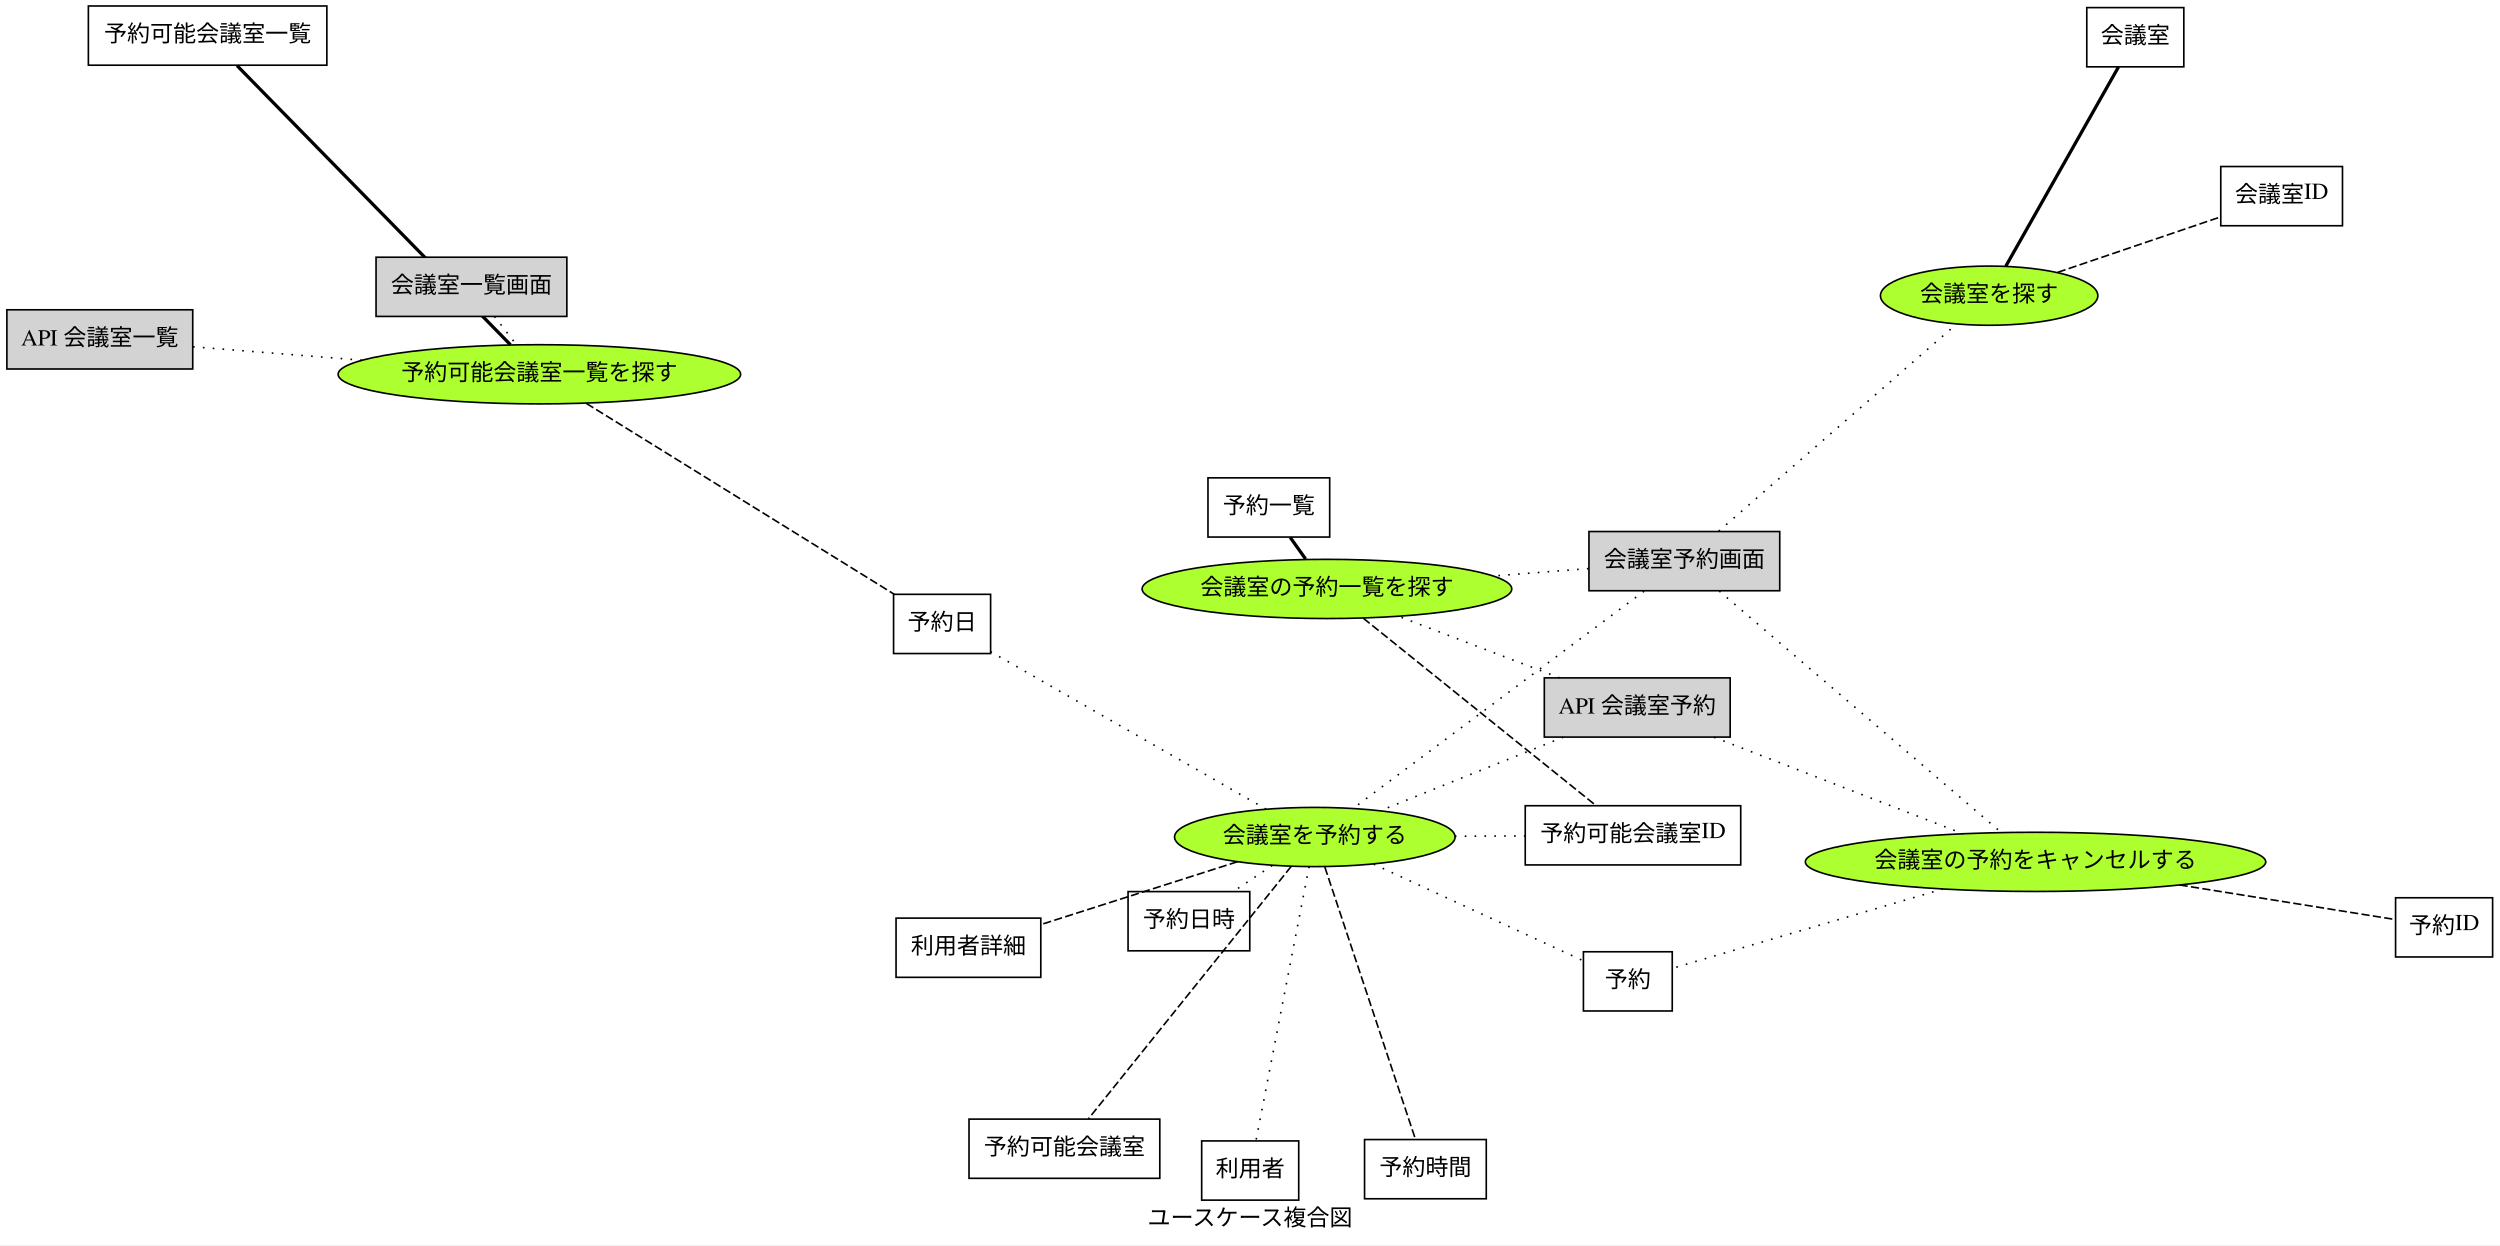
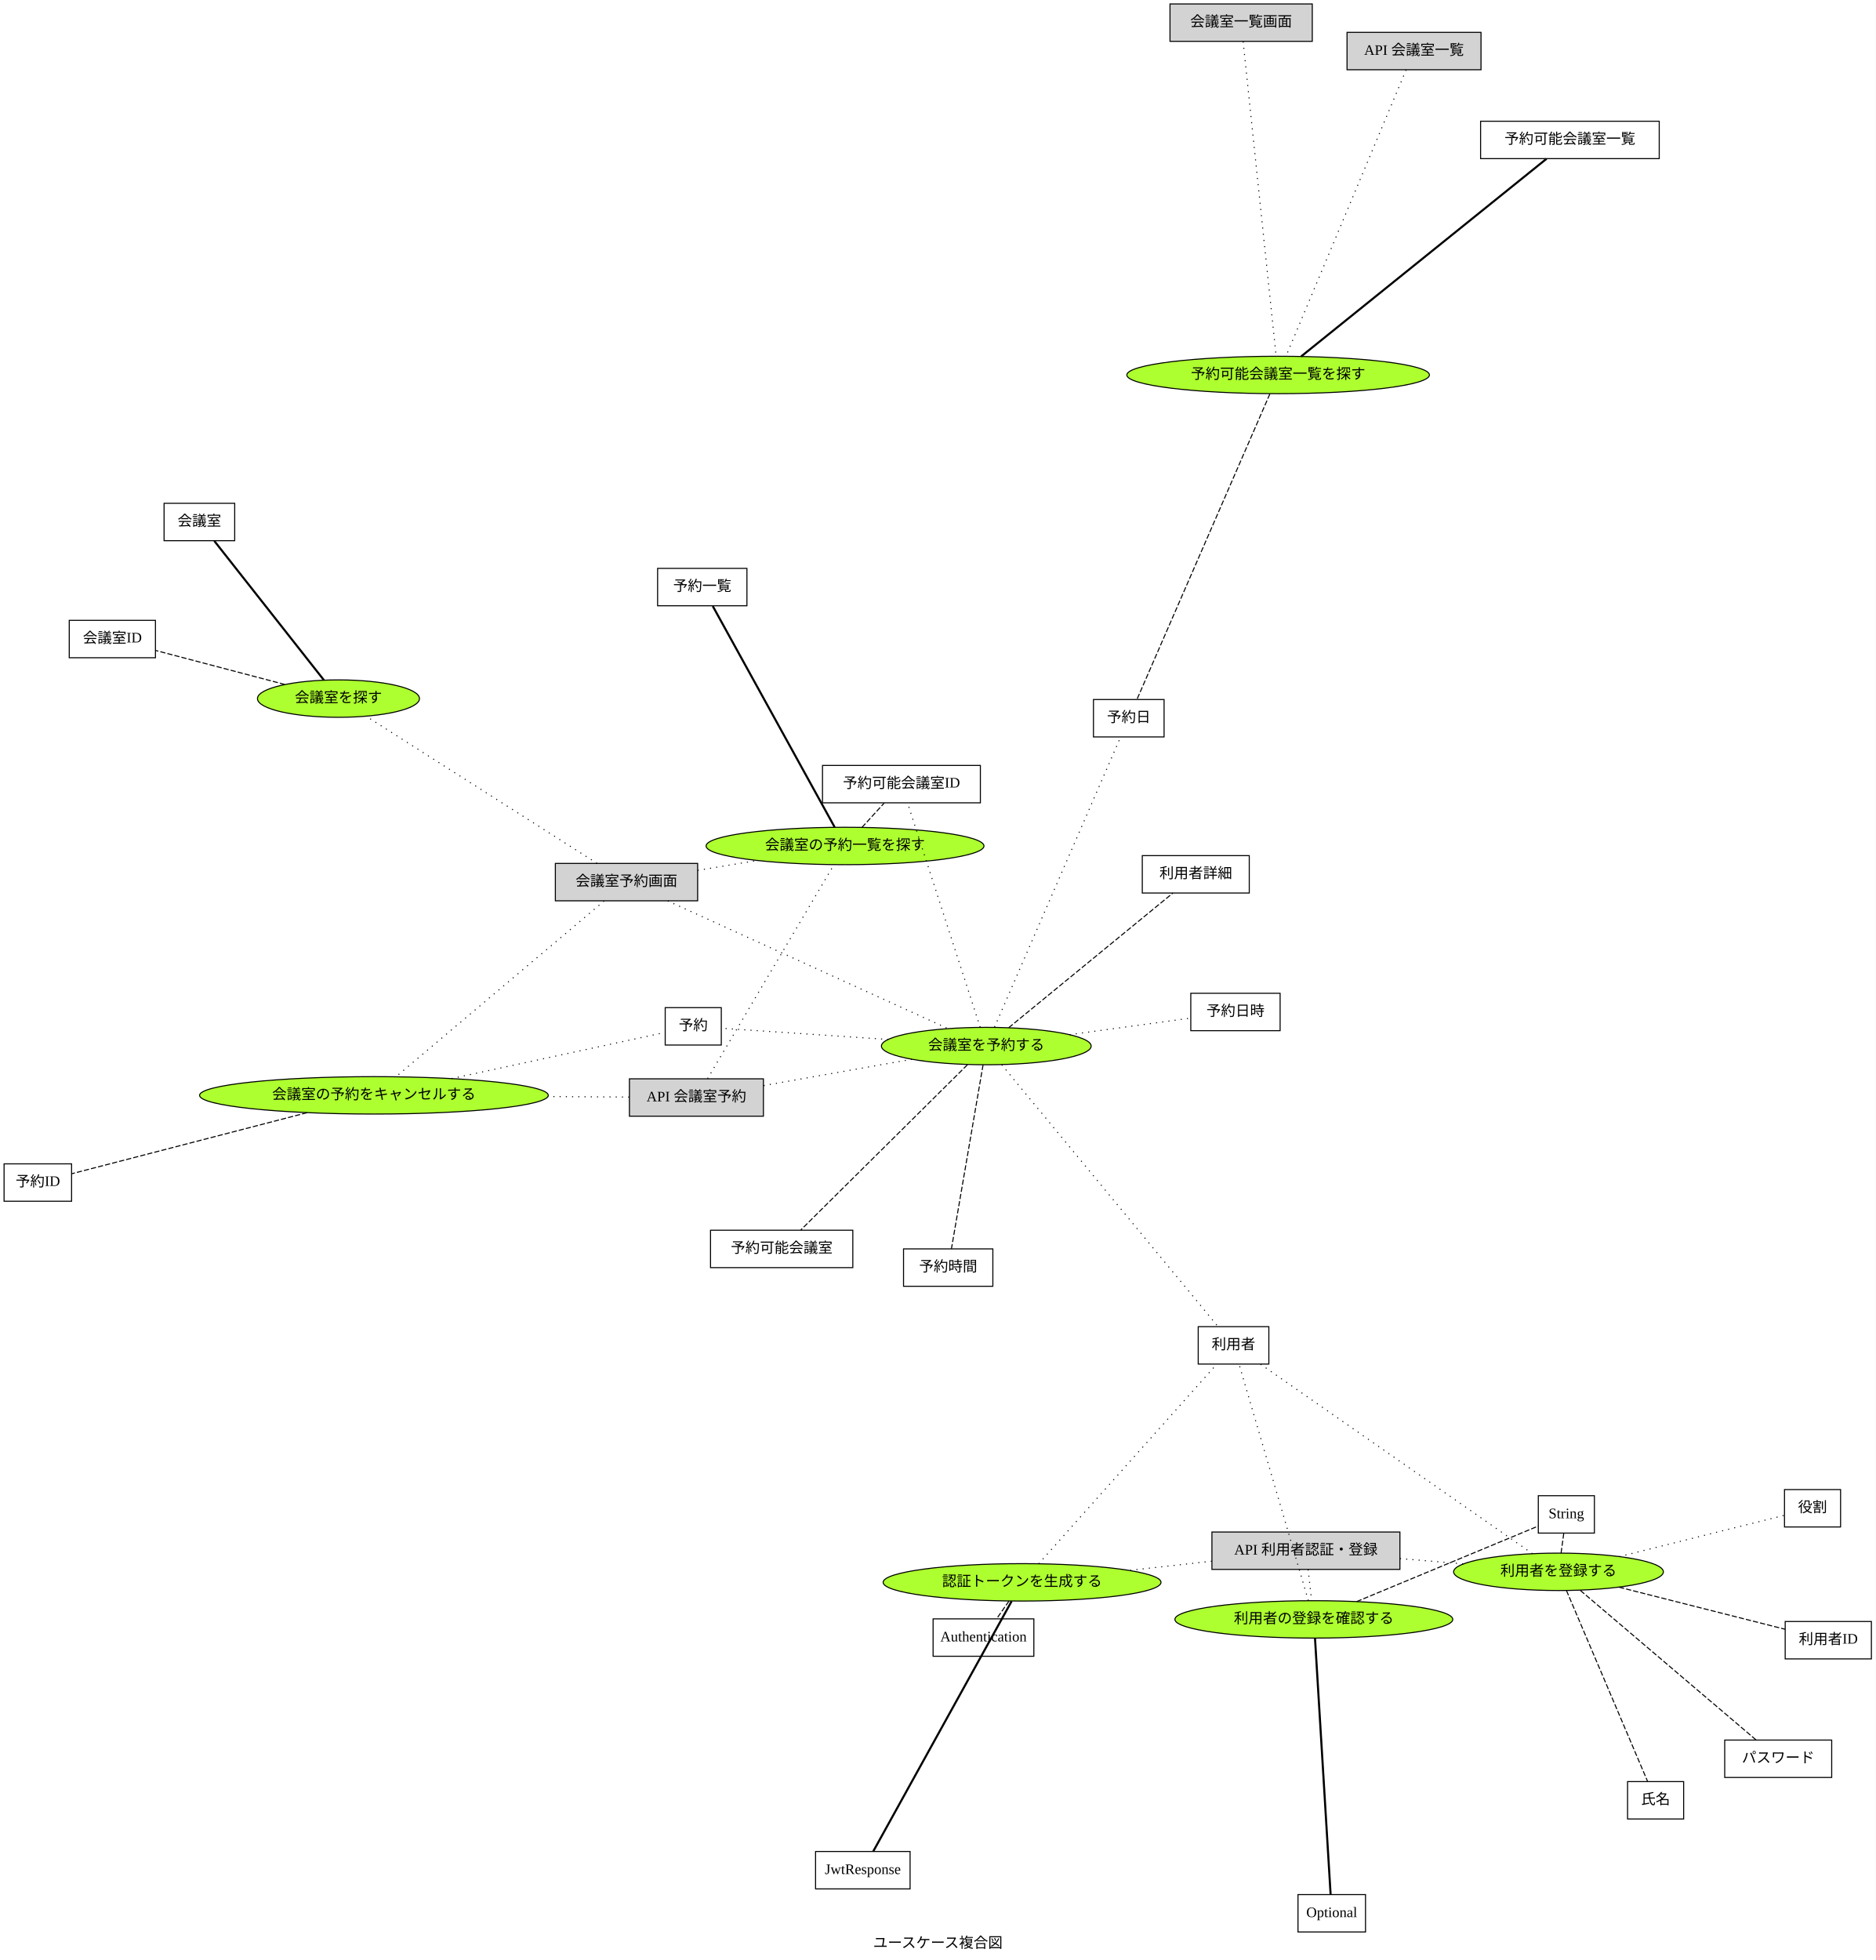
- <svg xmlns="http://www.w3.org/2000/svg" xmlns:xlink="http://www.w3.org/1999/xlink" width="1520px" height="757px" viewBox="0.00 0.00 1520.00 757.00">
-   <g id="graph0" class="graph" transform="scale(1.0 1.0) rotate(0) translate(4 730)">
-     <polygon fill="white" stroke="transparent" points="-4,27 -4,-730 1516,-730 1516,27 -4,27" />
-     <text text-anchor="middle" x="756" y="15.2" font-family="Times,serif" font-size="14.00">ユースケース複合図</text>
+ <svg xmlns="http://www.w3.org/2000/svg" xmlns:xlink="http://www.w3.org/1999/xlink" width="1806px" height="1887px" viewBox="0.00 0.00 1806.00 1887.00">
+   <g id="graph0" class="graph" transform="scale(1.0 1.0) rotate(0) translate(4 1860)">
+     <polygon fill="white" stroke="transparent" points="-4,27 -4,-1860 1802,-1860 1802,27 -4,27" />
+     <text text-anchor="middle" x="899" y="15.2" font-family="Times New Roman,serif" font-size="14.00">ユースケース複合図
+         </text>
    <g id="node1" class="node">
      <g id="a_node1">
        <a xlink:href="https://github.com/system-sekkei/library/tree/master/src/main/java/mrs/application/coordinator/reservation/ReservationCoordinator.java" xlink:title="ReservationCoordinator.cancelReservedMeetingRoom(ReservationId)">
-           <ellipse fill="greenyellow" stroke="black" cx="1233.6" cy="-205.98" rx="139.98" ry="18" />
-           <text text-anchor="middle" x="1233.6" y="-202.28" font-family="Times,serif" font-size="14.00">
-                         会議室の予約をキャンセルする
+           <ellipse fill="greenyellow" stroke="black" cx="356.03" cy="-805.45" rx="167.87" ry="18" />
+           <text text-anchor="middle" x="356.03" y="-801.75" font-family="Times New Roman,serif" font-size="14.00">会議室の予約をキャンセルする
                    </text>
        </a>
      </g>
    </g>
    <g id="node2" class="node">
      <g id="a_node2">
        <a xlink:title="ReservationId">
-           <polygon fill="none" stroke="black" points="1511.51,-184.16 1452.51,-184.16 1452.51,-148.16 1511.51,-148.16 1511.51,-184.16" />
-           <text text-anchor="middle" x="1482.01" y="-162.46" font-family="Times,serif" font-size="14.00">
-                         予約ID
+           <polygon fill="none" stroke="black" points="64.92,-739.5 -0.08,-739.5 -0.08,-703.5 64.92,-703.5 64.92,-739.5" />
+           <text text-anchor="middle" x="32.42" y="-717.8" font-family="Times New Roman,serif" font-size="14.00">予約ID
                    </text>
        </a>
      </g>
    </g>
    <g id="edge1" class="edge">
-       <path fill="none" stroke="black" stroke-dasharray="5,2" d="M1321.18,-191.94C1367,-184.6 1420.11,-176.08 1452.38,-170.91" />
+       <path fill="none" stroke="black" stroke-dasharray="5,2" d="M291.7,-788.76C223.32,-771.02 117.9,-743.68 65.02,-729.96" />
    </g>
    <g id="node3" class="node">
      <g id="a_node3">
        <a xlink:title="Reservation">
-           <polygon fill="none" stroke="black" points="1012.72,-151.33 958.72,-151.33 958.72,-115.33 1012.72,-115.33 1012.72,-151.33" />
-           <text text-anchor="middle" x="985.72" y="-129.63" font-family="Times,serif" font-size="14.00">予約
+           <polygon fill="none" stroke="black" points="690.47,-889.89 636.47,-889.89 636.47,-853.89 690.47,-853.89 690.47,-889.89" />
+           <text text-anchor="middle" x="663.47" y="-868.19" font-family="Times New Roman,serif" font-size="14.00">予約
                    </text>
        </a>
      </g>
    </g>
    <g id="edge2" class="edge">
-       <path fill="none" stroke="black" stroke-dasharray="1,5" d="M1177.35,-189.5C1125.93,-174.42 1052.08,-152.78 1012.77,-141.26" />
+       <path fill="none" stroke="black" stroke-dasharray="1,5" d="M430.84,-821.61C497.32,-835.98 590.81,-856.19 636.37,-866.03" />
    </g>
    <g id="node4" class="node">
      <g id="a_node4">
        <a xlink:title="ReservationsController">
-           <polygon fill="lightgray" stroke="black" points="1047.94,-317.85 934.94,-317.85 934.94,-281.85 1047.94,-281.85 1047.94,-317.85" />
-           <text text-anchor="middle" x="991.44" y="-296.15" font-family="Times,serif" font-size="14.00">API
-                         会議室予約
+           <polygon fill="lightgray" stroke="black" points="731.02,-821.36 602.02,-821.36 602.02,-785.36 731.02,-785.36 731.02,-821.36" />
+           <text text-anchor="middle" x="666.52" y="-799.66" font-family="Times New Roman,serif" font-size="14.00">API 会議室予約
                    </text>
        </a>
      </g>
    </g>
    <g id="edge3" class="edge">
-       <path fill="none" stroke="black" stroke-dasharray="1,5" d="M1038.13,-281.75C1081.84,-264.81 1146.66,-239.68 1189.5,-223.07" />
+       <path fill="none" stroke="black" stroke-dasharray="1,5" d="M601.81,-803.79C578.61,-803.95 551.28,-804.13 523.41,-804.32" />
    </g>
    <g id="node6" class="node">
      <g id="a_node6">
        <a xlink:href="https://github.com/system-sekkei/library/tree/master/src/main/java/mrs/application/coordinator/reservation/ReservationCoordinator.java" xlink:title="ReservationCoordinator.reserveMeetingRoom(ReservedTime, ReservableRoom, ReservationUserDetails)">
-           <ellipse fill="greenyellow" stroke="black" cx="795.41" cy="-221.1" rx="85.29" ry="18" />
-           <text text-anchor="middle" x="795.41" y="-217.4" font-family="Times,serif" font-size="14.00">
-                         会議室を予約する
+           <ellipse fill="greenyellow" stroke="black" cx="945.61" cy="-852.9" rx="100.98" ry="18" />
+           <text text-anchor="middle" x="945.61" y="-849.2" font-family="Times New Roman,serif" font-size="14.00">会議室を予約する
                    </text>
        </a>
      </g>
    </g>
    <g id="edge13" class="edge">
-       <path fill="none" stroke="black" stroke-dasharray="1,5" d="M946.47,-281.78C912.9,-268.3 867.44,-250.04 835.19,-237.08" />
+       <path fill="none" stroke="black" stroke-dasharray="1,5" d="M731.25,-814.85C773.92,-822.42 829.85,-832.35 873.88,-840.16" />
    </g>
    <g id="node21" class="node">
      <g id="a_node21">
        <a xlink:href="https://github.com/system-sekkei/library/tree/master/src/main/java/mrs/application/coordinator/reservation/ReservationCoordinator.java" xlink:title="ReservationCoordinator.searchReservations(ReservableRoomId)">
-           <ellipse fill="greenyellow" stroke="black" cx="802.78" cy="-371.92" rx="112.38" ry="18" />
-           <text text-anchor="middle" x="802.78" y="-368.22" font-family="Times,serif" font-size="14.00">
-                         会議室の予約一覧を探す
+           <ellipse fill="greenyellow" stroke="black" cx="809.6" cy="-1045.53" rx="133.78" ry="18" />
+           <text text-anchor="middle" x="809.6" y="-1041.83" font-family="Times New Roman,serif" font-size="14.00">会議室の予約一覧を探す
                    </text>
        </a>
      </g>
    </g>
    <g id="edge24" class="edge">
-       <path fill="none" stroke="black" stroke-dasharray="1,5" d="M944.32,-317.85C914.31,-329.32 875.7,-344.07 846.39,-355.26" />
+       <path fill="none" stroke="black" stroke-dasharray="1,5" d="M677.27,-821.56C703.86,-866.55 772.41,-982.58 798.92,-1027.44" />
    </g>
    <g id="node5" class="node">
      <g id="a_node5">
        <a xlink:title="ReservationsController">
-           <polygon fill="lightgray" stroke="black" points="1078.08,-406.83 962.08,-406.83 962.08,-370.83 1078.08,-370.83 1078.08,-406.83" />
-           <text text-anchor="middle" x="1020.08" y="-385.13" font-family="Times,serif" font-size="14.00">
-                         会議室予約画面
+           <polygon fill="lightgray" stroke="black" points="667.7,-1028.74 530.7,-1028.74 530.7,-992.74 667.7,-992.74 667.7,-1028.74" />
+           <text text-anchor="middle" x="599.2" y="-1007.04" font-family="Times New Roman,serif" font-size="14.00">会議室予約画面
                    </text>
        </a>
      </g>
    </g>
    <g id="edge4" class="edge">
-       <path fill="none" stroke="black" stroke-dasharray="1,5" d="M1041.33,-370.63C1082.36,-335.49 1172.03,-258.7 1212.75,-223.84" />
+       <path fill="none" stroke="black" stroke-dasharray="1,5" d="M577.62,-992.52C531.35,-953.46 423.12,-862.08 377.21,-823.33" />
    </g>
    <g id="edge14" class="edge">
-       <path fill="none" stroke="black" stroke-dasharray="1,5" d="M995.61,-370.56C952.05,-338.04 861.63,-270.54 818.84,-238.59" />
+       <path fill="none" stroke="black" stroke-dasharray="1,5" d="M638.93,-992.63C706.56,-961.82 843.05,-899.63 908.7,-869.72" />
    </g>
    <g id="node14" class="node">
      <g id="a_node14">
        <a xlink:href="https://github.com/system-sekkei/library/tree/master/src/main/java/mrs/application/coordinator/reservation/ReservationCoordinator.java" xlink:title="ReservationCoordinator.searchMeetingRoom(RoomId)">
-           <ellipse fill="greenyellow" stroke="black" cx="1205.4" cy="-550.23" rx="66.09" ry="18" />
-           <text text-anchor="middle" x="1205.4" y="-546.53" font-family="Times,serif" font-size="14.00">
-                         会議室を探す
+           <ellipse fill="greenyellow" stroke="black" cx="321.88" cy="-1187.42" rx="77.99" ry="18" />
+           <text text-anchor="middle" x="321.88" y="-1183.72" font-family="Times New Roman,serif" font-size="14.00">会議室を探す
                    </text>
        </a>
      </g>
    </g>
    <g id="edge17" class="edge">
-       <path fill="none" stroke="black" stroke-dasharray="1,5" d="M1040.97,-407.03C1076.95,-438.36 1150.09,-502.07 1185.42,-532.83" />
+       <path fill="none" stroke="black" stroke-dasharray="1,5" d="M570.82,-1028.81C517.12,-1063.03 401.32,-1136.81 348.78,-1170.28" />
    </g>
    <g id="edge25" class="edge">
-       <path fill="none" stroke="black" stroke-dasharray="1,5" d="M961.84,-384.3C943.99,-382.91 923.81,-381.34 903.96,-379.8" />
+       <path fill="none" stroke="black" stroke-dasharray="1,5" d="M667.8,-1022.08C686.03,-1025.09 705.93,-1028.38 724.91,-1031.52" />
    </g>
    <g id="edge8" class="edge">
-       <path fill="none" stroke="black" stroke-dasharray="1,5" d="M831.21,-204.59C868.25,-187.51 925.27,-161.21 958.7,-145.8" />
+       <path fill="none" stroke="black" stroke-dasharray="1,5" d="M851.27,-859.25C794.88,-863.04 727.27,-867.6 690.51,-870.07" />
    </g>
    <g id="node7" class="node">
      <g id="a_node7">
        <a xlink:title="ReservationUserDetails">
-           <polygon fill="none" stroke="black" points="628.8,-171.78 540.8,-171.78 540.8,-135.78 628.8,-135.78 628.8,-171.78" />
-           <text text-anchor="middle" x="584.8" y="-150.08" font-family="Times,serif" font-size="14.00">利用者詳細
+           <polygon fill="none" stroke="black" points="1198.81,-1036.24 1095.81,-1036.24 1095.81,-1000.24 1198.81,-1000.24 1198.81,-1036.24" />
+           <text text-anchor="middle" x="1147.31" y="-1014.54" font-family="Times New Roman,serif" font-size="14.00">利用者詳細
                    </text>
        </a>
      </g>
    </g>
    <g id="edge5" class="edge">
-       <path fill="none" stroke="black" stroke-dasharray="5,2" d="M748.41,-206.08C712.76,-194.68 664.11,-179.13 629.14,-167.95" />
+       <path fill="none" stroke="black" stroke-dasharray="5,2" d="M967.2,-870.59C1005.82,-902.25 1086.33,-968.25 1125.27,-1000.18" />
    </g>
    <g id="node8" class="node">
      <g id="a_node8">
        <a xlink:title="ReservedTime">
-           <polygon fill="none" stroke="black" points="899.65,-37.15 825.65,-37.15 825.65,-1.15 899.65,-1.15 899.65,-37.15" />
-           <text text-anchor="middle" x="862.65" y="-15.45" font-family="Times,serif" font-size="14.00">予約時間
+           <polygon fill="none" stroke="black" points="951.93,-657.62 865.93,-657.62 865.93,-621.62 951.93,-621.62 951.93,-657.62" />
+           <text text-anchor="middle" x="908.93" y="-635.92" font-family="Times New Roman,serif" font-size="14.00">予約時間
                    </text>
        </a>
      </g>
    </g>
    <g id="edge6" class="edge">
-       <path fill="none" stroke="black" stroke-dasharray="5,2" d="M801.5,-202.82C814.3,-164.37 843.88,-75.53 856.62,-37.24" />
+       <path fill="none" stroke="black" stroke-dasharray="5,2" d="M942.49,-834.71C935.56,-794.42 918.98,-698.01 912.05,-657.75" />
    </g>
    <g id="node9" class="node">
      <g id="a_node9">
        <a xlink:title="ReservableRoom">
-           <polygon fill="none" stroke="black" points="701.16,-49.58 585.16,-49.58 585.16,-13.58 701.16,-13.58 701.16,-49.58" />
-           <text text-anchor="middle" x="643.16" y="-27.88" font-family="Times,serif" font-size="14.00">
-                         予約可能会議室
+           <polygon fill="none" stroke="black" points="817.1,-675.59 680.1,-675.59 680.1,-639.59 817.1,-639.59 817.1,-675.59" />
+           <text text-anchor="middle" x="748.6" y="-653.89" font-family="Times New Roman,serif" font-size="14.00">予約可能会議室
                    </text>
        </a>
      </g>
    </g>
    <g id="edge7" class="edge">
-       <path fill="none" stroke="black" stroke-dasharray="5,2" d="M781.09,-203.27C752.14,-167.24 686.97,-86.11 657.78,-49.78" />
+       <path fill="none" stroke="black" stroke-dasharray="5,2" d="M927.43,-834.87C890,-797.76 804.66,-713.17 767.02,-675.86" />
    </g>
    <g id="node10" class="node">
      <g id="a_node10">
        <a xlink:title="User">
-           <polygon fill="none" stroke="black" points="785.62,-36.32 726.62,-36.32 726.62,-0.32 785.62,-0.32 785.62,-36.32" />
-           <text text-anchor="middle" x="756.12" y="-14.62" font-family="Times,serif" font-size="14.00">利用者
+           <polygon fill="none" stroke="black" points="1217.66,-582.74 1149.66,-582.74 1149.66,-546.74 1217.66,-546.74 1217.66,-582.74" />
+           <text text-anchor="middle" x="1183.66" y="-561.04" font-family="Times New Roman,serif" font-size="14.00">利用者
                    </text>
        </a>
      </g>
    </g>
    <g id="edge9" class="edge">
-       <path fill="none" stroke="black" stroke-dasharray="1,5" d="M791.92,-203.11C784.49,-164.72 767.13,-75.18 759.65,-36.57" />
+       <path fill="none" stroke="black" stroke-dasharray="1,5" d="M960.51,-834.87C1003.26,-783.12 1126.03,-634.5 1168.78,-582.76" />
    </g>
    <g id="node11" class="node">
      <g id="a_node11">
        <a xlink:title="ReservedDateTime">
-           <polygon fill="none" stroke="black" points="755.86,-187.91 681.86,-187.91 681.86,-151.91 755.86,-151.91 755.86,-187.91" />
-           <text text-anchor="middle" x="718.86" y="-166.21" font-family="Times,serif" font-size="14.00">予約日時
+           <polygon fill="none" stroke="black" points="1228.51,-903.71 1142.51,-903.71 1142.51,-867.71 1228.51,-867.71 1228.51,-903.71" />
+           <text text-anchor="middle" x="1185.51" y="-882.01" font-family="Times New Roman,serif" font-size="14.00">予約日時
                    </text>
        </a>
      </g>
    </g>
    <g id="edge10" class="edge">
-       <path fill="none" stroke="black" stroke-dasharray="1,5" d="M769.49,-203.77C761.86,-198.67 753.49,-193.07 745.79,-187.92" />
+       <path fill="none" stroke="black" stroke-dasharray="1,5" d="M1025.83,-863.87C1064.79,-869.2 1110.05,-875.39 1142.41,-879.82" />
    </g>
    <g id="node12" class="node">
      <g id="a_node12">
        <a xlink:title="ReservedDate">
-           <polygon fill="none" stroke="black" points="598.29,-368.65 539.29,-368.65 539.29,-332.65 598.29,-332.65 598.29,-368.65" />
-           <text text-anchor="middle" x="568.79" y="-346.95" font-family="Times,serif" font-size="14.00">予約日
+           <polygon fill="none" stroke="black" points="1116.79,-1186.52 1048.79,-1186.52 1048.79,-1150.52 1116.79,-1150.52 1116.79,-1186.52" />
+           <text text-anchor="middle" x="1082.79" y="-1164.82" font-family="Times New Roman,serif" font-size="14.00">予約日
                    </text>
        </a>
      </g>
    </g>
    <g id="edge11" class="edge">
-       <path fill="none" stroke="black" stroke-dasharray="1,5" d="M765.78,-238.04C722.35,-262.86 641.86,-308.88 598.42,-333.71" />
+       <path fill="none" stroke="black" stroke-dasharray="1,5" d="M953.58,-871.23C977.83,-927.01 1050.53,-1094.28 1074.8,-1150.13" />
    </g>
    <g id="node13" class="node">
      <g id="a_node13">
        <a xlink:title="ReservableRoomId">
-           <polygon fill="none" stroke="black" points="1054.35,-240.12 923.35,-240.12 923.35,-204.12 1054.35,-204.12 1054.35,-240.12" />
-           <text text-anchor="middle" x="988.85" y="-218.42" font-family="Times,serif" font-size="14.00">
-                         予約可能会議室ID
+           <polygon fill="none" stroke="black" points="939.92,-1123.08 787.92,-1123.08 787.92,-1087.08 939.92,-1087.08 939.92,-1123.08" />
+           <text text-anchor="middle" x="863.92" y="-1101.38" font-family="Times New Roman,serif" font-size="14.00">予約可能会議室ID
                    </text>
        </a>
      </g>
    </g>
    <g id="edge12" class="edge">
-       <path fill="none" stroke="black" stroke-dasharray="1,5" d="M880.54,-221.55C894.83,-221.62 909.46,-221.7 923.17,-221.77" />
+       <path fill="none" stroke="black" stroke-dasharray="1,5" d="M939.74,-871.03C924.7,-917.45 884.95,-1040.16 869.86,-1086.77" />
    </g>
    <g id="node16" class="node">
      <g id="a_node16">
        <a xlink:title="RoomId">
-           <polygon fill="none" stroke="black" points="1420.23,-628.75 1346.23,-628.75 1346.23,-592.75 1420.23,-592.75 1420.23,-628.75" />
-           <text text-anchor="middle" x="1383.23" y="-607.05" font-family="Times,serif" font-size="14.00">
-                         会議室ID
+           <polygon fill="none" stroke="black" points="145.67,-1262.76 62.67,-1262.76 62.67,-1226.76 145.67,-1226.76 145.67,-1262.76" />
+           <text text-anchor="middle" x="104.17" y="-1241.06" font-family="Times New Roman,serif" font-size="14.00">会議室ID
                    </text>
        </a>
      </g>
    </g>
    <g id="edge16" class="edge">
-       <path fill="none" stroke="black" stroke-dasharray="5,2" d="M1247.09,-564.42C1277.07,-574.62 1317.13,-588.25 1346.03,-598.09" />
+       <path fill="none" stroke="black" stroke-dasharray="5,2" d="M270.29,-1201.01C232.31,-1211.01 181.34,-1224.43 145.92,-1233.76" />
    </g>
    <g id="node15" class="node">
      <g id="a_node15">
        <a xlink:title="MeetingRoom">
-           <polygon fill="none" stroke="black" points="1323.76,-725.37 1264.76,-725.37 1264.76,-689.37 1323.76,-689.37 1323.76,-725.37" />
-           <text text-anchor="middle" x="1294.26" y="-703.67" font-family="Times,serif" font-size="14.00">会議室
+           <polygon fill="none" stroke="black" points="221.97,-1375.44 153.97,-1375.44 153.97,-1339.44 221.97,-1339.44 221.97,-1375.44" />
+           <text text-anchor="middle" x="187.97" y="-1353.74" font-family="Times New Roman,serif" font-size="14.00">会議室
                    </text>
        </a>
      </g>
    </g>
    <g id="edge15" class="edge">
-       <path fill="none" stroke="black" stroke-width="2" d="M1284.06,-689.34C1266.92,-659.03 1232.53,-598.22 1215.47,-568.05" />
+       <path fill="none" stroke="black" stroke-width="2" d="M202.3,-1339.25C228.14,-1306.44 282.24,-1237.76 307.85,-1205.23" />
    </g>
    <g id="node17" class="node">
      <g id="a_node17">
        <a xlink:href="https://github.com/system-sekkei/library/tree/master/src/main/java/mrs/application/coordinator/reservation/ReservationCoordinator.java" xlink:title="ReservationCoordinator.searchReservableRooms(ReservedDate)">
-           <ellipse fill="greenyellow" stroke="black" cx="323.94" cy="-502.43" rx="122.38" ry="18" />
-           <text text-anchor="middle" x="323.94" y="-498.73" font-family="Times,serif" font-size="14.00">
-                         予約可能会議室一覧を探す
+           <ellipse fill="greenyellow" stroke="black" cx="1226.59" cy="-1499" rx="145.67" ry="18" />
+           <text text-anchor="middle" x="1226.59" y="-1495.3" font-family="Times New Roman,serif" font-size="14.00">予約可能会議室一覧を探す
                    </text>
        </a>
      </g>
    </g>
    <g id="edge19" class="edge">
-       <path fill="none" stroke="black" stroke-dasharray="5,2" d="M352.5,-484.72C399.43,-455.63 492.34,-398.03 539.64,-368.71" />
+       <path fill="none" stroke="black" stroke-dasharray="5,2" d="M1218.66,-1480.76C1193.51,-1422.98 1115.81,-1244.4 1090.71,-1186.7" />
    </g>
    <g id="node18" class="node">
      <g id="a_node18">
        <a xlink:title="ReservableRooms">
-           <polygon fill="none" stroke="black" points="194.73,-726.36 49.73,-726.36 49.73,-690.36 194.73,-690.36 194.73,-726.36" />
-           <text text-anchor="middle" x="122.23" y="-704.66" font-family="Times,serif" font-size="14.00">
-                         予約可能会議室一覧
+           <polygon fill="none" stroke="black" points="1593.53,-1743.28 1421.53,-1743.28 1421.53,-1707.28 1593.53,-1707.28 1593.53,-1743.28" />
+           <text text-anchor="middle" x="1507.53" y="-1721.58" font-family="Times New Roman,serif" font-size="14.00">予約可能会議室一覧
                    </text>
        </a>
      </g>
    </g>
    <g id="edge18" class="edge">
-       <path fill="none" stroke="black" stroke-width="2" d="M140.13,-690.08C178.5,-650.91 268.29,-559.24 306.37,-520.37" />
+       <path fill="none" stroke="black" stroke-width="2" d="M1485.02,-1707.14C1432.28,-1664.67 1301.28,-1559.15 1248.82,-1516.9" />
    </g>
    <g id="node19" class="node">
      <g id="a_node19">
        <a xlink:title="RoomsController">
-           <polygon fill="lightgray" stroke="black" points="113.18,-541.65 0.18,-541.65 0.18,-505.65 113.18,-505.65 113.18,-541.65" />
-           <text text-anchor="middle" x="56.68" y="-519.95" font-family="Times,serif" font-size="14.00">API
-                         会議室一覧
+           <polygon fill="lightgray" stroke="black" points="1421.94,-1828.85 1292.94,-1828.85 1292.94,-1792.85 1421.94,-1792.85 1421.94,-1828.85" />
+           <text text-anchor="middle" x="1357.44" y="-1807.15" font-family="Times New Roman,serif" font-size="14.00">API 会議室一覧
                    </text>
        </a>
      </g>
    </g>
    <g id="edge20" class="edge">
-       <path fill="none" stroke="black" stroke-dasharray="1,5" d="M113.36,-519.15C143.31,-516.77 181.1,-513.77 216.36,-510.97" />
+       <path fill="none" stroke="black" stroke-dasharray="1,5" d="M1349.84,-1792.73C1326.71,-1737.61 1257.37,-1572.34 1234.21,-1517.16" />
    </g>
    <g id="node20" class="node">
      <g id="a_node20">
        <a xlink:title="RoomsController">
-           <polygon fill="lightgray" stroke="black" points="340.64,-573.61 224.64,-573.61 224.64,-537.61 340.64,-537.61 340.64,-573.61" />
-           <text text-anchor="middle" x="282.64" y="-551.91" font-family="Times,serif" font-size="14.00">
-                         会議室一覧画面
+           <polygon fill="lightgray" stroke="black" points="1259.48,-1856.19 1122.48,-1856.19 1122.48,-1820.19 1259.48,-1820.19 1259.48,-1856.19" />
+           <text text-anchor="middle" x="1190.98" y="-1834.49" font-family="Times New Roman,serif" font-size="14.00">会議室一覧画面
                    </text>
        </a>
      </g>
    </g>
    <g id="edge21" class="edge">
-       <path fill="none" stroke="black" stroke-dasharray="1,5" d="M296.62,-537.61C300.93,-532.06 305.66,-525.96 309.97,-520.41" />
+       <path fill="none" stroke="black" stroke-dasharray="1,5" d="M1192.9,-1819.96C1199.08,-1761.06 1218.47,-1576.35 1224.67,-1517.32" />
    </g>
    <g id="edge23" class="edge">
-       <path fill="none" stroke="black" stroke-dasharray="5,2" d="M824.85,-354.15C860.47,-325.47 930.25,-269.29 966.22,-240.33" />
+       <path fill="none" stroke="black" stroke-dasharray="5,2" d="M825.9,-1063.39C832.65,-1070.79 840.47,-1079.37 847.26,-1086.81" />
    </g>
    <g id="node22" class="node">
      <g id="a_node22">
        <a xlink:title="Reservations">
-           <polygon fill="none" stroke="black" points="804.45,-439.47 730.45,-439.47 730.45,-403.47 804.45,-403.47 804.45,-439.47" />
-           <text text-anchor="middle" x="767.45" y="-417.77" font-family="Times,serif" font-size="14.00">予約一覧
+           <polygon fill="none" stroke="black" points="715.15,-1312.79 629.15,-1312.79 629.15,-1276.79 715.15,-1276.79 715.15,-1312.79" />
+           <text text-anchor="middle" x="672.15" y="-1291.09" font-family="Times New Roman,serif" font-size="14.00">予約一覧
                    </text>
        </a>
      </g>
    </g>
    <g id="edge22" class="edge">
-       <path fill="none" stroke="black" stroke-width="2" d="M780.41,-403.3C783.48,-398.99 786.76,-394.4 789.83,-390.09" />
+       <path fill="none" stroke="black" stroke-width="2" d="M682.26,-1276.46C707.74,-1230.25 774.37,-1109.42 799.66,-1063.55" />
+     </g>
+     <g id="node23" class="node">
+       <g id="a_node23">
+         <a xlink:href="https://github.com/system-sekkei/library/tree/master/src/main/java/mrs/application/service/auth/AuthService.java" xlink:title="AuthService.createJwtResponse(Authentication)">
+           <ellipse fill="greenyellow" stroke="black" cx="980.06" cy="-336.59" rx="133.78" ry="18" />
+           <text text-anchor="middle" x="980.06" y="-332.89" font-family="Times New Roman,serif" font-size="14.00">認証トークンを生成する
+                     </text>
+         </a>
+       </g>
+     </g>
+     <g id="edge28" class="edge">
+       <path fill="none" stroke="black" stroke-dasharray="1,5" d="M996.04,-354.49C1034,-397.04 1129.3,-503.83 1167.48,-546.61" />
+     </g>
+     <g id="node25" class="node">
+       <g id="a_node25">
+         <a xlink:title="Authentication">
+           <polygon fill="none" stroke="black" points="991.4,-301.43 894.4,-301.43 894.4,-265.43 991.4,-265.43 991.4,-301.43" />
+           <text text-anchor="middle" x="942.9" y="-279.73" font-family="Times New Roman,serif" font-size="14.00">Authentication
+                     </text>
+         </a>
+       </g>
+     </g>
+     <g id="edge27" class="edge">
+       <path fill="none" stroke="black" stroke-dasharray="5,2" d="M967.48,-318.59C963.69,-313.17 959.53,-307.21 955.72,-301.77" />
+     </g>
+     <g id="node24" class="node">
+       <g id="a_node24">
+         <a xlink:title="JwtResponse">
+           <polygon fill="none" stroke="black" points="872.24,-77.46 781.24,-77.46 781.24,-41.46 872.24,-41.46 872.24,-77.46" />
+           <text text-anchor="middle" x="826.74" y="-55.76" font-family="Times New Roman,serif" font-size="14.00">JwtResponse
+                     </text>
+         </a>
+       </g>
+     </g>
+     <g id="edge26" class="edge">
+       <path fill="none" stroke="black" stroke-width="2" d="M836.8,-77.64C864.58,-127.86 942.14,-268.04 969.96,-318.34" />
+     </g>
+     <g id="node26" class="node">
+       <g id="a_node26">
+         <a xlink:title="AuthController">
+           <polygon fill="lightgray" stroke="black" points="1343.86,-385.05 1162.86,-385.05 1162.86,-349.05 1343.86,-349.05 1343.86,-385.05" />
+           <text text-anchor="middle" x="1253.36" y="-363.35" font-family="Times New Roman,serif" font-size="14.00">API 利用者認証・登録
+                     </text>
+         </a>
+       </g>
+     </g>
+     <g id="edge29" class="edge">
+       <path fill="none" stroke="black" stroke-dasharray="1,5" d="M1162.74,-356.95C1137.25,-354.11 1109.35,-351 1083.2,-348.08" />
+     </g>
+     <g id="node27" class="node">
+       <g id="a_node27">
+         <a xlink:href="https://github.com/system-sekkei/library/tree/master/src/main/java/mrs/application/service/auth/AuthService.java" xlink:title="AuthService.createUser(UserId, Password, Name, String)">
+           <ellipse fill="greenyellow" stroke="black" cx="1496.54" cy="-346.72" rx="100.98" ry="18" />
+           <text text-anchor="middle" x="1496.54" y="-343.02" font-family="Times New Roman,serif" font-size="14.00">利用者を登録する
+                     </text>
+         </a>
+       </g>
+     </g>
+     <g id="edge36" class="edge">
+       <path fill="none" stroke="black" stroke-dasharray="1,5" d="M1343.92,-359.48C1363.9,-357.81 1385.09,-356.03 1405.11,-354.36" />
+     </g>
+     <g id="node33" class="node">
+       <g id="a_node33">
+         <a xlink:href="https://github.com/system-sekkei/library/tree/master/src/main/java/mrs/application/service/auth/AuthService.java" xlink:title="AuthService.findUserById(String)">
+           <ellipse fill="greenyellow" stroke="black" cx="1260.99" cy="-300.92" rx="133.78" ry="18" />
+           <text text-anchor="middle" x="1260.99" y="-297.22" font-family="Times New Roman,serif" font-size="14.00">利用者の登録を確認する
+                     </text>
+         </a>
+       </g>
+     </g>
+     <g id="edge40" class="edge">
+       <path fill="none" stroke="black" stroke-dasharray="1,5" d="M1255.45,-348.98C1256.52,-339.65 1257.83,-328.3 1258.91,-318.97" />
+     </g>
+     <g id="edge34" class="edge">
+       <path fill="none" stroke="black" stroke-dasharray="1,5" d="M1471.47,-364.19C1413.17,-404.81 1269,-505.28 1209.74,-546.57" />
+     </g>
+     <g id="node28" class="node">
+       <g id="a_node28">
+         <a xlink:title="String">
+           <polygon fill="none" stroke="black" points="1531.1,-420.01 1477.1,-420.01 1477.1,-384.01 1531.1,-384.01 1531.1,-420.01" />
+           <text text-anchor="middle" x="1504.1" y="-398.31" font-family="Times New Roman,serif" font-size="14.00">String
+                     </text>
+         </a>
+       </g>
+     </g>
+     <g id="edge30" class="edge">
+       <path fill="none" stroke="black" stroke-dasharray="5,2" d="M1499.02,-364.82C1499.85,-370.87 1500.77,-377.61 1501.6,-383.68" />
+     </g>
+     <g id="node29" class="node">
+       <g id="a_node29">
+         <a xlink:title="Name">
+           <polygon fill="none" stroke="black" points="1617.04,-144.77 1563.04,-144.77 1563.04,-108.77 1617.04,-108.77 1617.04,-144.77" />
+           <text text-anchor="middle" x="1590.04" y="-123.07" font-family="Times New Roman,serif" font-size="14.00">氏名
+                     </text>
+         </a>
+       </g>
+     </g>
+     <g id="edge31" class="edge">
+       <path fill="none" stroke="black" stroke-dasharray="5,2" d="M1504.2,-328.72C1521.73,-287.47 1564.65,-186.5 1582.28,-145.02" />
+     </g>
+     <g id="node30" class="node">
+       <g id="a_node30">
+         <a xlink:title="Password">
+           <polygon fill="none" stroke="black" points="1759.58,-184.74 1656.58,-184.74 1656.58,-148.74 1759.58,-148.74 1759.58,-184.74" />
+           <text text-anchor="middle" x="1708.08" y="-163.04" font-family="Times New Roman,serif" font-size="14.00">パスワード
+                     </text>
+         </a>
+       </g>
+     </g>
+     <g id="edge32" class="edge">
+       <path fill="none" stroke="black" stroke-dasharray="5,2" d="M1517.6,-328.8C1558.04,-294.39 1646.17,-219.41 1686.79,-184.85" />
+     </g>
+     <g id="node31" class="node">
+       <g id="a_node31">
+         <a xlink:title="UserId">
+           <polygon fill="none" stroke="black" points="1797.8,-298.89 1714.8,-298.89 1714.8,-262.89 1797.8,-262.89 1797.8,-298.89" />
+           <text text-anchor="middle" x="1756.3" y="-277.19" font-family="Times New Roman,serif" font-size="14.00">利用者ID
+                     </text>
+         </a>
+       </g>
+     </g>
+     <g id="edge33" class="edge">
+       <path fill="none" stroke="black" stroke-dasharray="5,2" d="M1554.84,-331.94C1603.45,-319.62 1671.52,-302.37 1714.76,-291.42" />
+     </g>
+     <g id="node32" class="node">
+       <g id="a_node32">
+         <a xlink:title="RoleName">
+           <polygon fill="none" stroke="black" points="1768.13,-425.91 1714.13,-425.91 1714.13,-389.91 1768.13,-389.91 1768.13,-425.91" />
+           <text text-anchor="middle" x="1741.13" y="-404.21" font-family="Times New Roman,serif" font-size="14.00">役割
+                     </text>
+         </a>
+       </g>
+     </g>
+     <g id="edge35" class="edge">
+       <path fill="none" stroke="black" stroke-dasharray="1,5" d="M1555.13,-361.37C1605.44,-373.96 1675.71,-391.55 1713.86,-401.09" />
+     </g>
+     <g id="edge39" class="edge">
+       <path fill="none" stroke="black" stroke-dasharray="1,5" d="M1255.67,-319.06C1241.55,-367.25 1203.18,-498.14 1189.01,-546.48" />
+     </g>
+     <g id="edge38" class="edge">
+       <path fill="none" stroke="black" stroke-dasharray="5,2" d="M1302.23,-318.07C1352.08,-338.8 1434.56,-373.1 1477.01,-390.75" />
+     </g>
+     <g id="node34" class="node">
+       <g id="a_node34">
+         <a xlink:title="Optional">
+           <polygon fill="none" stroke="black" points="1310.73,-35.99 1245.73,-35.99 1245.73,0.01 1310.73,0.01 1310.73,-35.99" />
+           <text text-anchor="middle" x="1278.23" y="-14.29" font-family="Times New Roman,serif" font-size="14.00">Optional
+                     </text>
+         </a>
+       </g>
+     </g>
+     <g id="edge37" class="edge">
+       <path fill="none" stroke="black" stroke-width="2" d="M1277.13,-36.12C1274.02,-87.1 1265.23,-231.34 1262.11,-282.58" />
    </g>
  </g>
</svg>
